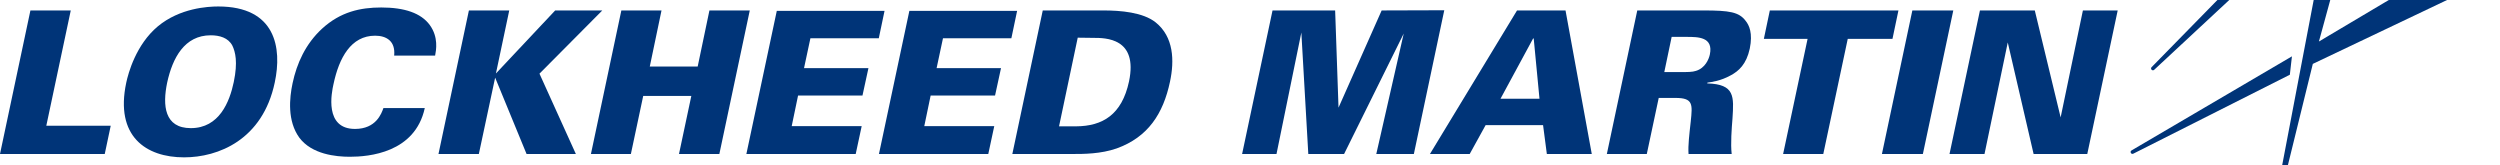
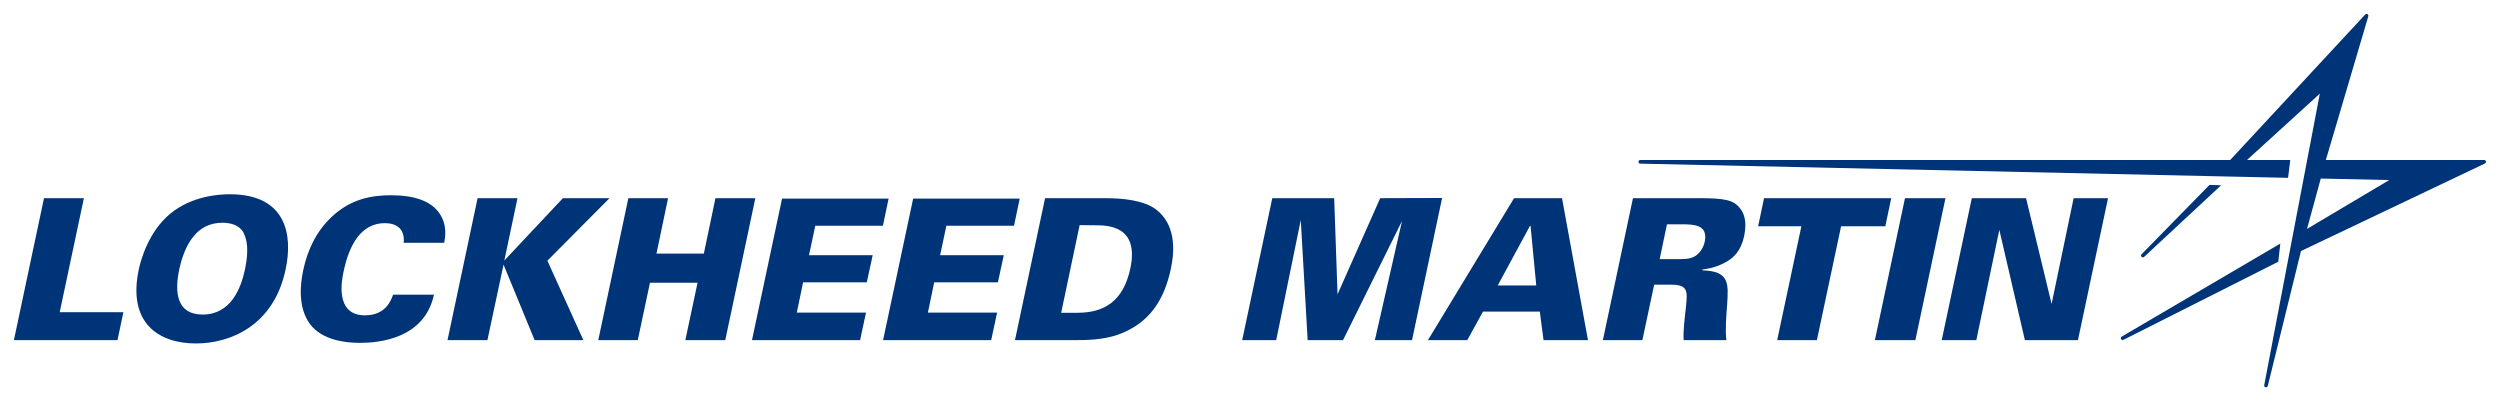
- <svg xmlns="http://www.w3.org/2000/svg" id="Layer_1" viewBox="0 150 2132 140">
+ <svg xmlns="http://www.w3.org/2000/svg" id="Layer_1" viewBox="-12 -12 2156 346">
  <defs>
    <style>.cls-1{fill:#003478;}</style>
  </defs>
  <g>
    <path class="cls-1" d="M25.94,158.91H60.35l-20.86,98.33h54.93l-5.09,24.07H0l25.94-122.4Z" />
    <path class="cls-1" d="M134.6,172.47c18.81-15.6,42.55-16.95,51.54-16.95,48.83,0,54.59,35.09,48.15,64.93-10.34,48.83-48.15,63.74-77.31,63.74-32.55,0-59-17.96-49.34-63.57,1.7-8.14,8.31-32.55,26.96-48.15Zm28.14,86.8c24.24,0,33.06-22.38,36.62-39.33,3.56-17.13,1.36-25.6-1.19-31.02-3.56-6.78-11.02-8.82-18.48-8.82-22.38,0-32.55,19.32-37.13,40.34-4.07,19.5-2.37,38.83,20.18,38.83Z" />
    <path class="cls-1" d="M336.15,197.39c1.18-12.37-6.61-16.95-16.28-16.95-20.52,0-30.69,18.82-35.44,41.2-1.7,7.46-7.96,38.31,18.31,38.31,17.97,0,22.55-13.06,24.25-17.8h35.26c-8.31,38.32-47.98,41.54-63.92,41.54-11.87,0-32.38-2.03-43.06-16.28-10.34-14.24-8.48-33.73-5.76-46.45,3.56-16.79,11.02-33.57,25.26-46.62,15.6-14.24,32.55-17.96,50.35-17.96,19.84,0,33.91,4.75,41.37,14.92,7.63,10.5,5.43,21.53,4.58,26.1h-34.92Z" />
    <path class="cls-1" d="M399.88,158.91h34.41l-11.36,53.75,50.52-53.75h40.18l-53.57,53.91,31.03,68.49h-42.04l-26.79-65.1-13.9,65.1h-34.42l25.94-122.4Z" />
    <path class="cls-1" d="M529.89,158.91h34.25l-10,47.81h40.85l10.01-47.81h34.41l-25.94,122.4h-34.42l10.51-49.5h-41.03l-10.51,49.5h-34.07l25.94-122.4Z" />
    <path class="cls-1" d="M662.45,159.25h91.89l-4.91,23.4h-58.32l-5.43,25.43h54.93l-5.09,23.4h-54.93l-5.43,26.11h59.68l-5.09,23.73h-93.24l25.94-122.06Z" />
    <path class="cls-1" d="M775.51,159.25h91.89l-4.91,23.4h-58.32l-5.43,25.43h54.93l-5.09,23.4h-54.93l-5.43,26.11h59.68l-5.09,23.73h-93.24l25.94-122.06Z" />
    <path class="cls-1" d="M889.25,158.91h51.71c14.58,0,33.73,1.53,44.58,10.17,15.43,12.38,16.11,32.55,12.21,50.69-5.76,27.13-18.65,47.14-45.43,56.8-13.56,4.75-28.48,4.75-36.96,4.75h-52.04l25.94-122.4Zm13.9,98.83h14.58c22.55-.17,38.99-9.83,45.1-38.31,7.8-37.13-20-37.13-30.34-37.13l-13.4-.17-15.94,75.61Z" />
    <path class="cls-1" d="M1085.2,158.91h53.41l2.88,82.9,36.79-82.9,53.4-.17-25.94,122.58h-32.04l23.4-102.74-50.86,102.74h-30.52l-5.93-103.59-21.19,103.59h-29.33l25.94-122.4Z" />
    <path class="cls-1" d="M1293.71,158.91h41.37l22.38,122.4h-38.31l-3.22-24.58h-49l-13.56,24.58h-33.91l74.26-122.4Zm19.16,75.27l-4.92-51.37h-.51l-27.8,51.37h33.23Z" />
    <path class="cls-1" d="M1396.25,158.91h56.62c22.04,0,30.18,1.36,35.77,8.82,3.05,3.73,6.27,10.51,3.56,23.73-2.88,13.39-9.49,19.16-16.1,22.72-8.82,4.91-16.45,5.76-20,6.27l-.17,.68c23.73,.68,22.72,11.2,21.53,30.01-.68,8.31-1.7,21.53-.68,30.18h-36.79c-.51-7.46,.68-16.79,1.87-27.64,1.52-14.75,2.2-20.17-13.06-20.17h-14.24l-10.17,47.81h-34.07l25.94-122.4Zm23.06,52.56h12.72c7.46,0,11.19,0,14.24-1.02,7.96-2.37,11.02-10,11.87-13.9,3.22-15.09-10.01-15.09-19.84-15.09h-12.71l-6.28,30Z" />
    <path class="cls-1" d="M1541.52,183.15h-37.3l5.09-24.24h109.68l-5.09,24.24h-38.14l-20.86,98.16h-34.25l20.86-98.16Z" />
    <path class="cls-1" d="M1630.85,158.91h34.92l-25.94,122.4h-34.92l25.94-122.4Z" />
    <path class="cls-1" d="M1688.48,158.91h46.79l22.04,91.21,18.99-91.21h29.67l-25.94,122.4h-45.77l-22.04-95.1-19.83,95.1h-29.84l25.94-122.4Z" />
  </g>
  <g>
    <path class="cls-1" d="M1993.81,125.98L2030.44,2c.44-1.59-1.56-2.7-2.68-1.49l-116.44,125.47h-508.7c-2.05,0-2.14,3.12-.09,3.15l497.33,10.89,31.34,.69,30.04,.66,1.87-15.39h-37.3l62.81-57.22-10.92,57.22-15.98,83.73-21.06,110.45c-.38,1.98,2.53,2.66,3.07,.71l28.64-116.39,158.68-75.51c1.5-.74,.98-2.99-.69-2.99h-136.54Zm-4.37,16.01l59.05,1.29-70.92,42.12,11.86-43.41Z" />
    <path class="cls-1" d="M1903.51,147.78l-10.01-.34-58.63,59.85c-1.38,1.46,.69,3.6,2.19,2.26l66.44-61.78Z" />
    <path class="cls-1" d="M1952.78,213.74l1.78-15.69-136.8,80.24c-1.73,1.04-.3,3.66,1.51,2.77l133.51-67.33Z" />
  </g>
</svg>
